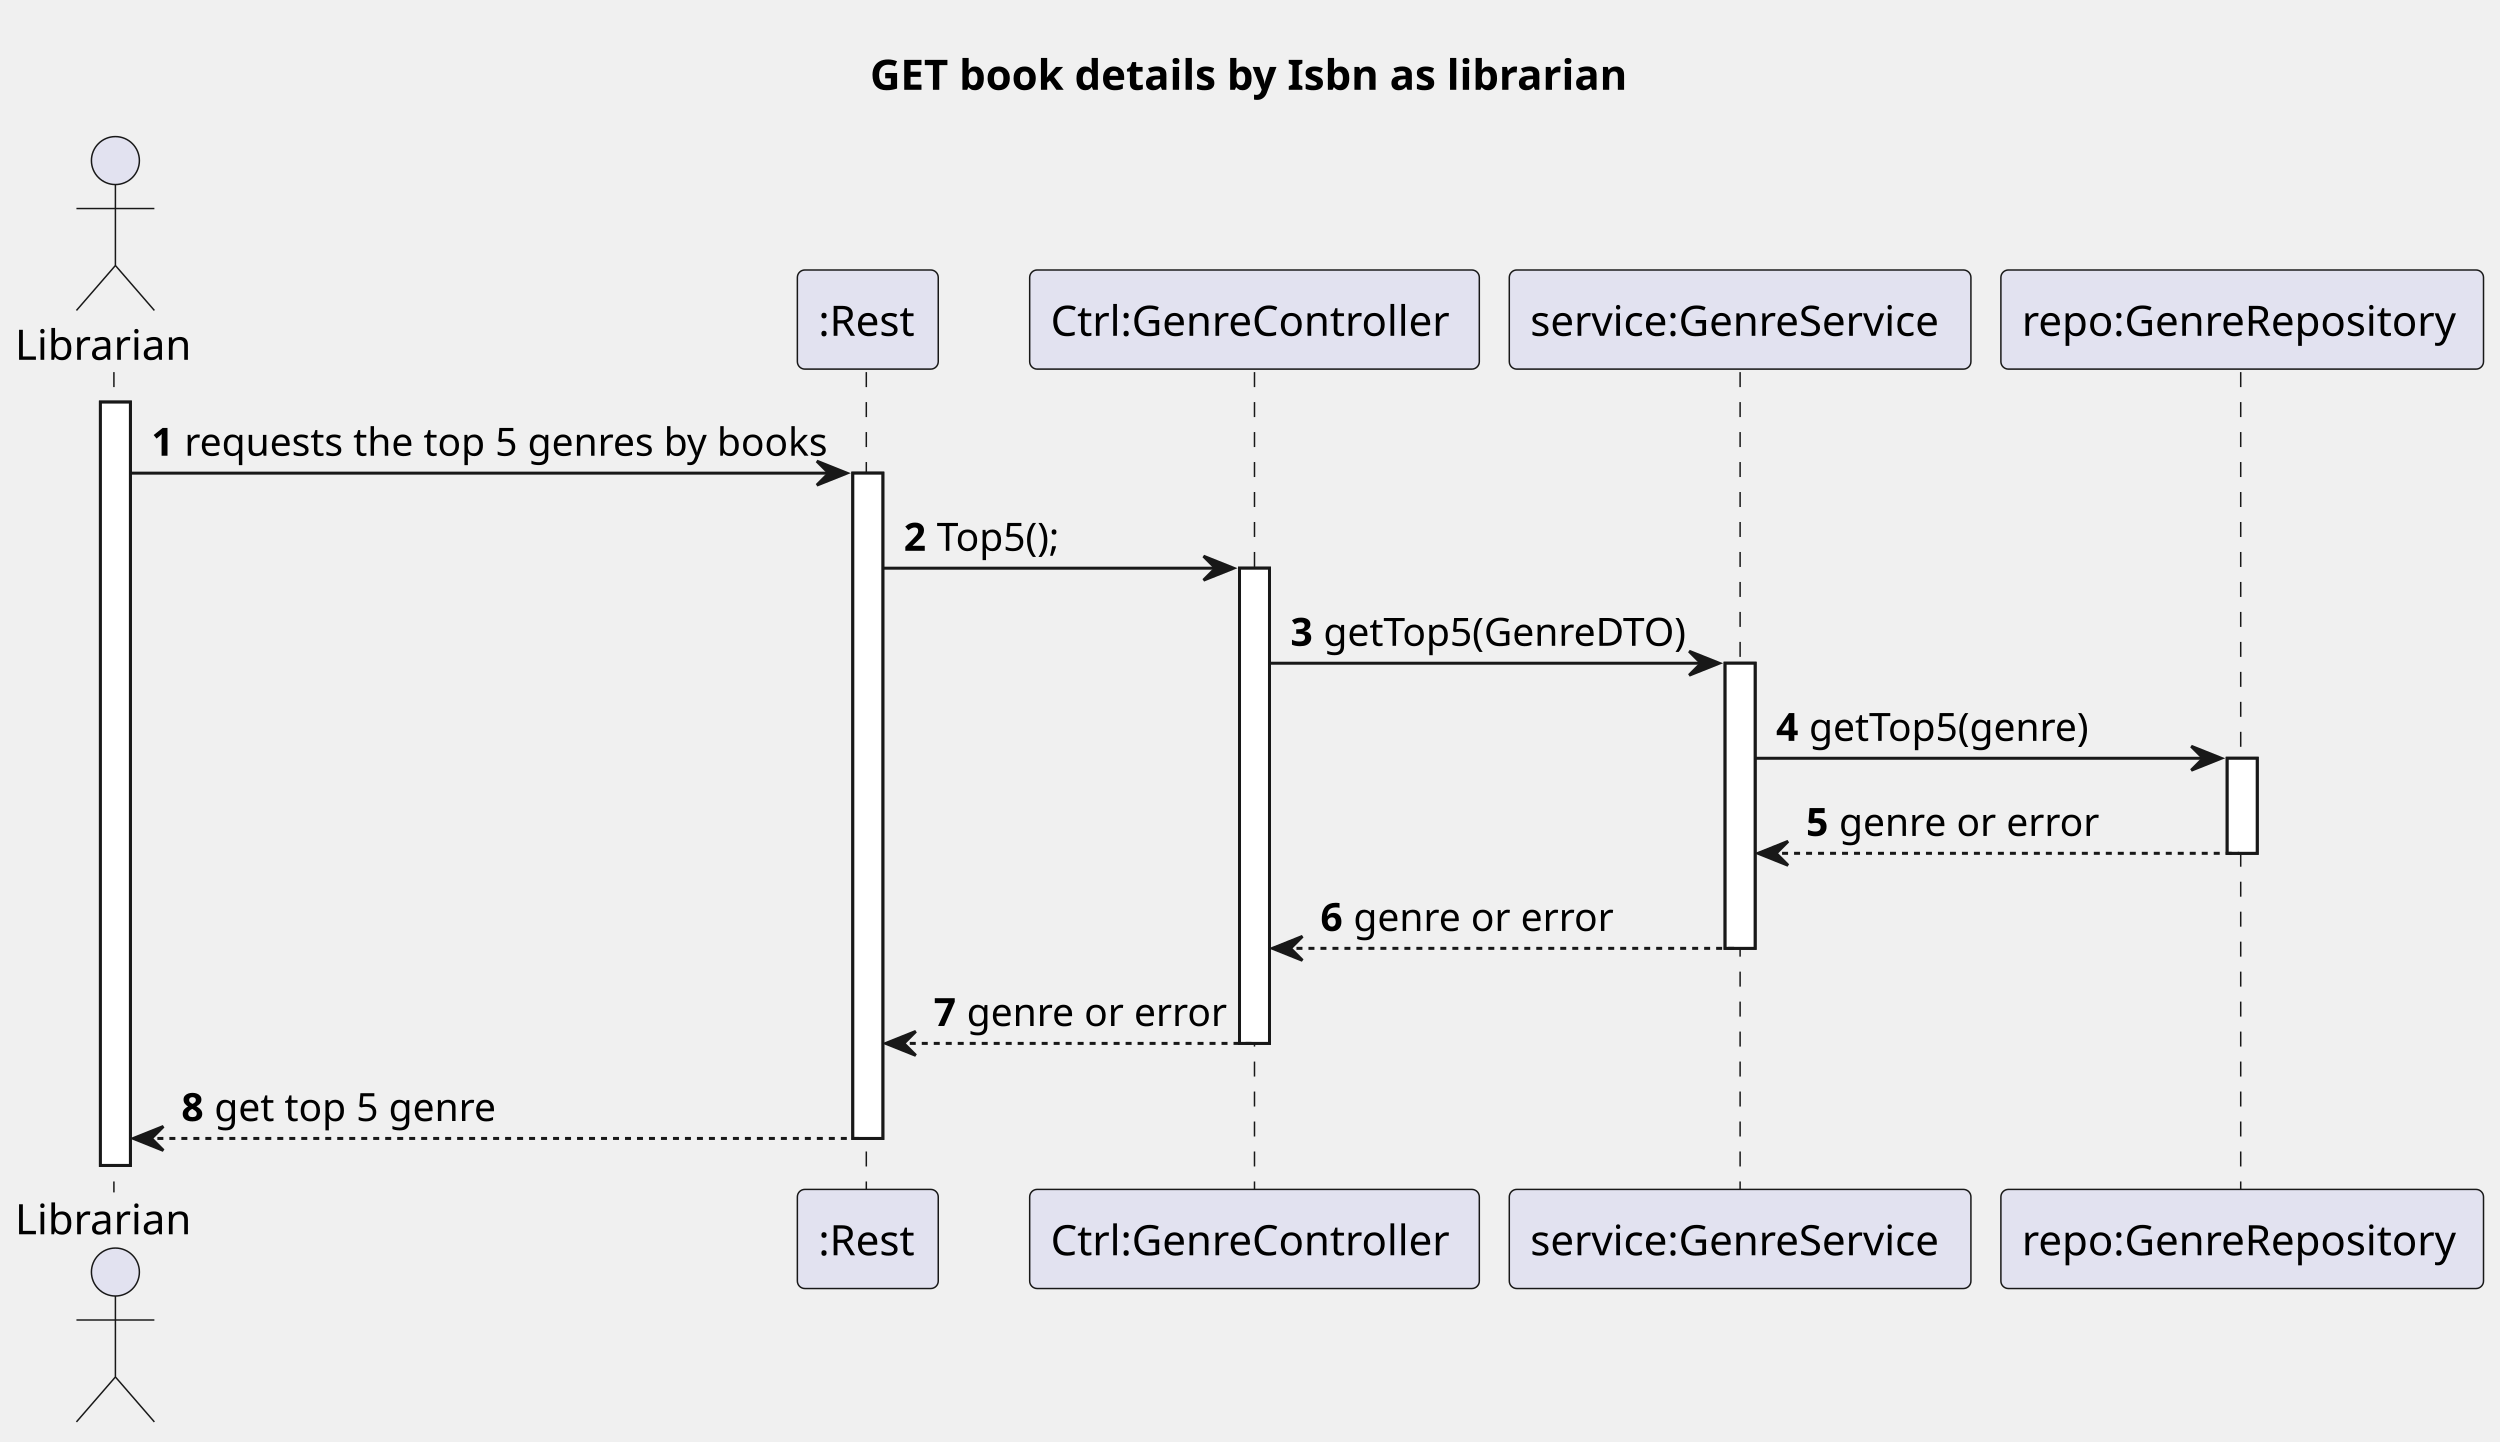
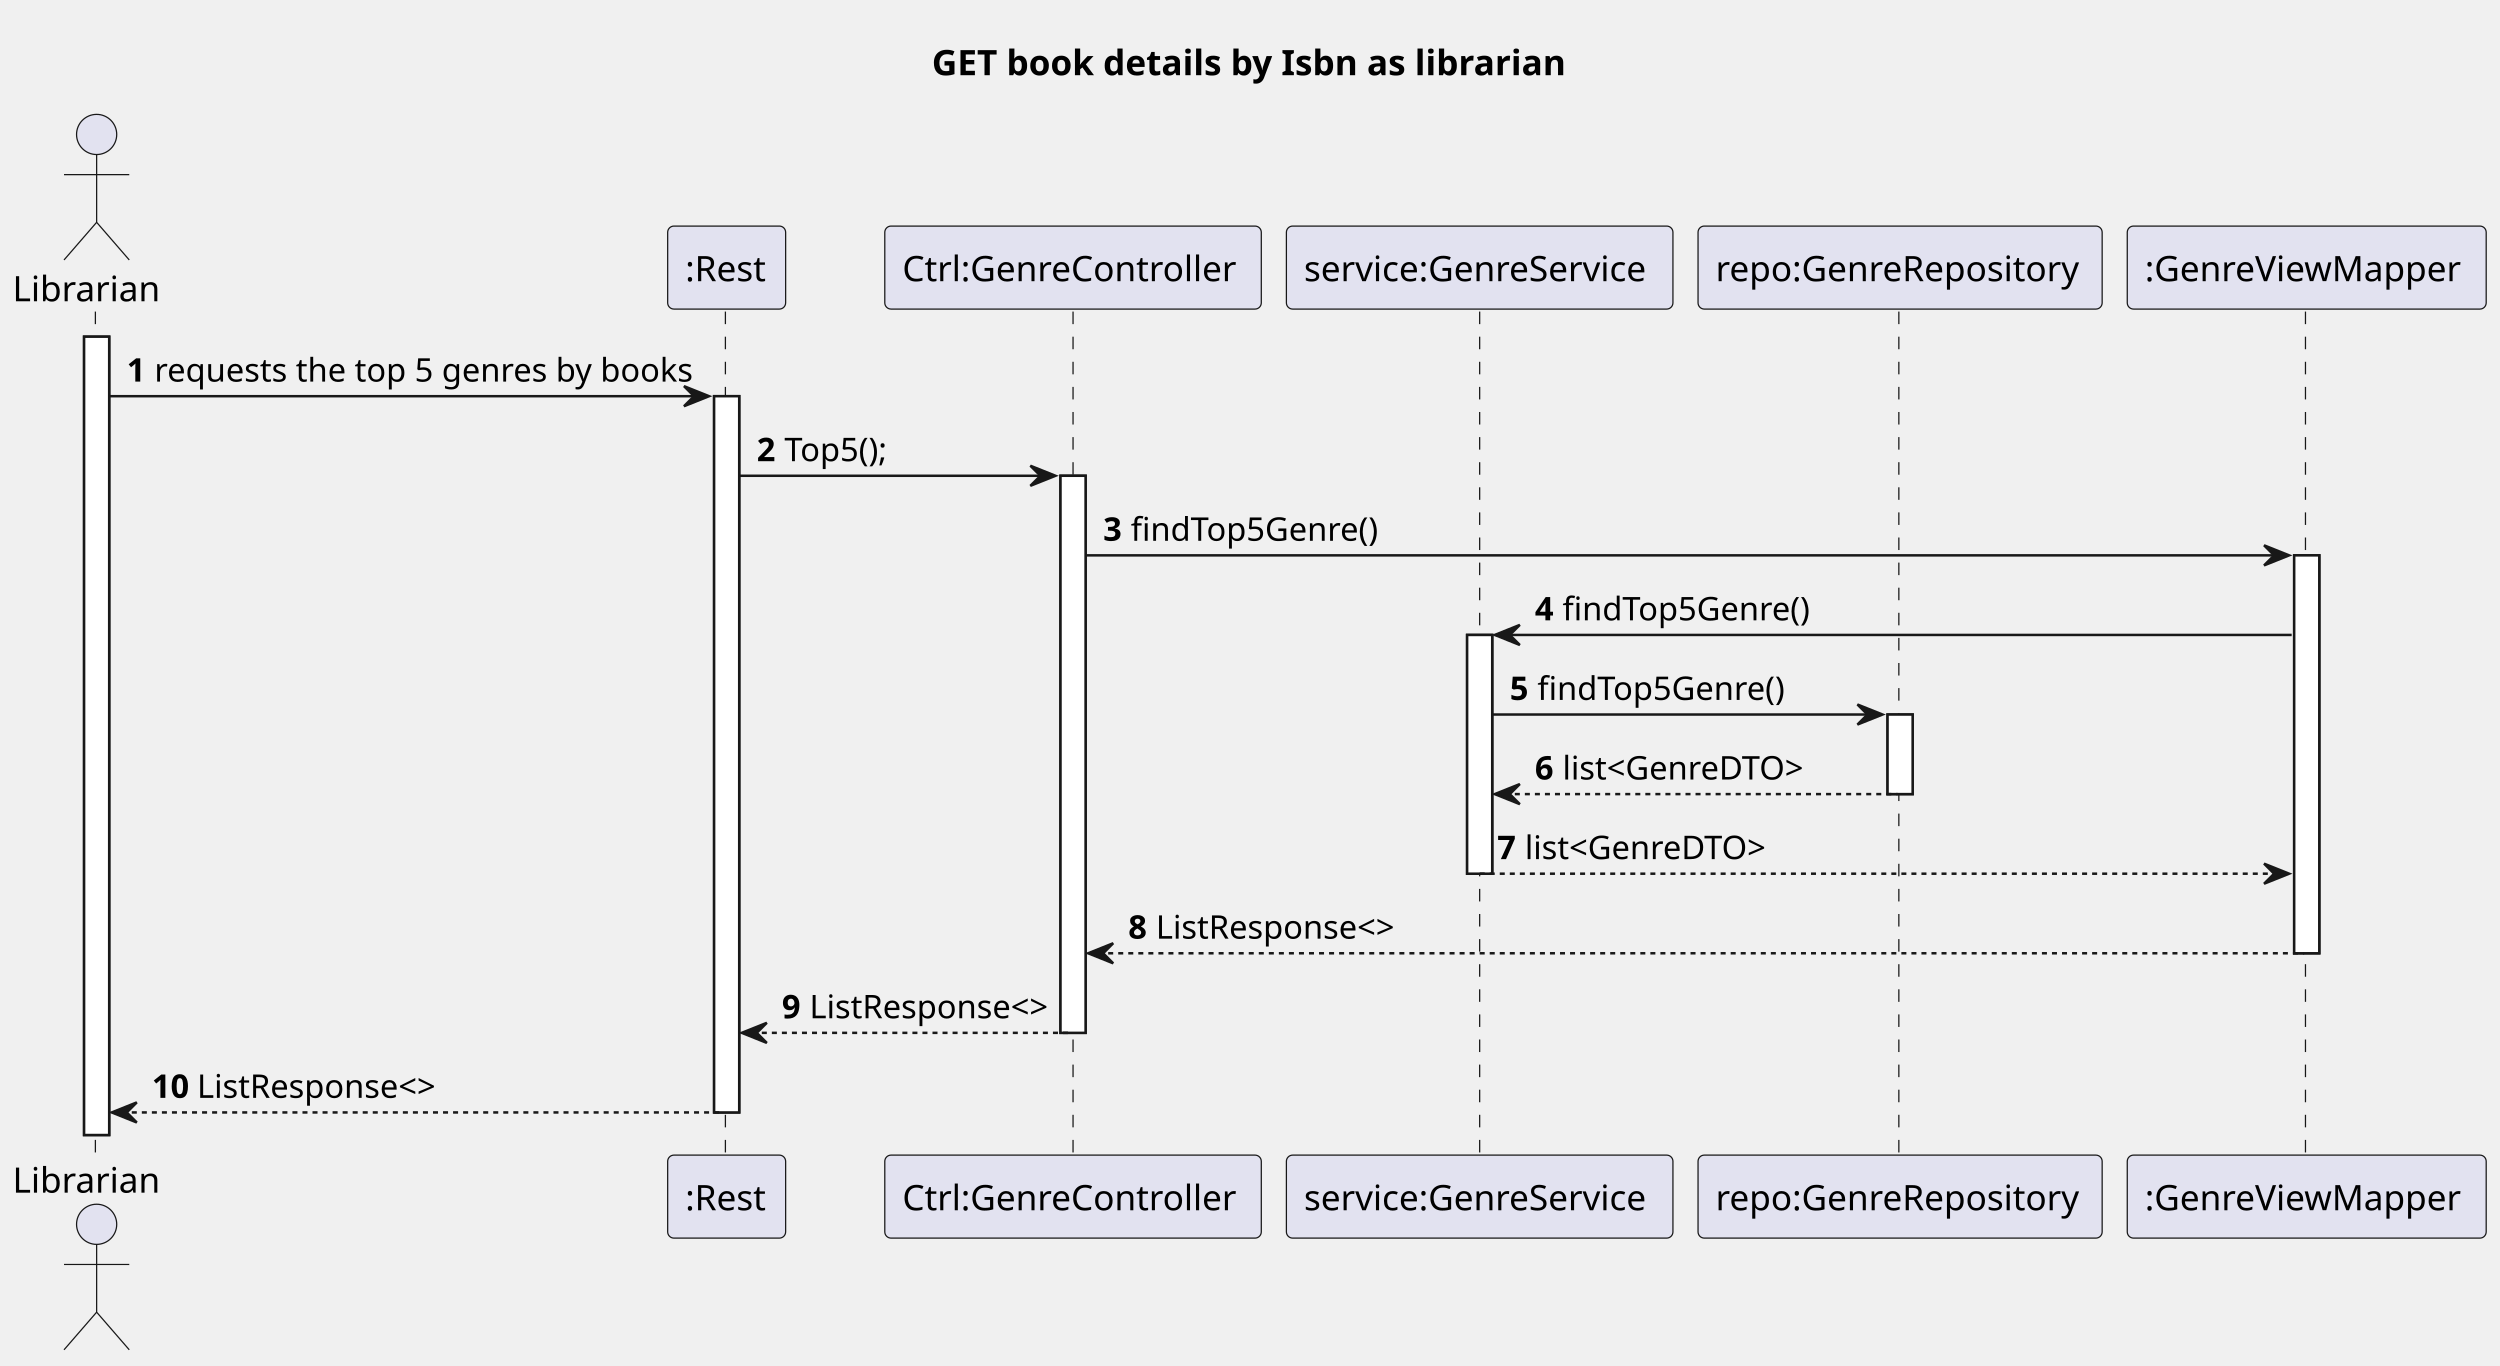
- <svg xmlns="http://www.w3.org/2000/svg" contentStyleType="text/css" height="481px" preserveAspectRatio="none" style="width:834px;height:481px;background:#FFFFFF;" version="1.1" viewBox="0 0 834 481" width="834px" zoomAndPan="magnify">
+ <svg xmlns="http://www.w3.org/2000/svg" contentStyleType="text/css" height="544px" preserveAspectRatio="none" style="width:996px;height:544px;background:#FFFFFF;" version="1.1" viewBox="0 0 996 544" width="996px" zoomAndPan="magnify">
  <defs />
  <g>
-     <text fill="#000000" font-family="sans-serif" font-size="14" font-weight="bold" lengthAdjust="spacing" textLength="252" x="290.25" y="29.966">GET book details by Isbn as librarian</text>
-     <rect fill="#FFFFFF" height="254.648" style="stroke:#181818;stroke-width:1.0;" width="10" x="33.5" y="134.136" />
-     <rect fill="#FFFFFF" height="221.942" style="stroke:#181818;stroke-width:1.0;" width="10" x="284.5" y="157.842" />
-     <rect fill="#FFFFFF" height="158.53" style="stroke:#181818;stroke-width:1.0;" width="10" x="413.5" y="189.548" />
-     <rect fill="#FFFFFF" height="95.118" style="stroke:#181818;stroke-width:1.0;" width="10" x="575.5" y="221.254" />
-     <rect fill="#FFFFFF" height="31.706" style="stroke:#181818;stroke-width:1.0;" width="10" x="743" y="252.96" />
-     <line style="stroke:#181818;stroke-width:0.5;stroke-dasharray:5.0,5.0;" x1="38" x2="38" y1="124.136" y2="397.784" />
-     <line style="stroke:#181818;stroke-width:0.5;stroke-dasharray:5.0,5.0;" x1="289" x2="289" y1="124.136" y2="397.784" />
-     <line style="stroke:#181818;stroke-width:0.5;stroke-dasharray:5.0,5.0;" x1="418.5" x2="418.5" y1="124.136" y2="397.784" />
-     <line style="stroke:#181818;stroke-width:0.5;stroke-dasharray:5.0,5.0;" x1="580.5" x2="580.5" y1="124.136" y2="397.784" />
-     <line style="stroke:#181818;stroke-width:0.5;stroke-dasharray:5.0,5.0;" x1="747.5" x2="747.5" y1="124.136" y2="397.784" />
+     <text fill="#000000" font-family="sans-serif" font-size="14" font-weight="bold" lengthAdjust="spacing" textLength="252" x="371.25" y="29.966">GET book details by Isbn as librarian</text>
+     <rect fill="#FFFFFF" height="318.06" style="stroke:#181818;stroke-width:1.0;" width="10" x="33.5" y="134.136" />
+     <rect fill="#FFFFFF" height="285.354" style="stroke:#181818;stroke-width:1.0;" width="10" x="284.5" y="157.842" />
+     <rect fill="#FFFFFF" height="221.942" style="stroke:#181818;stroke-width:1.0;" width="10" x="422.5" y="189.548" />
+     <rect fill="#FFFFFF" height="95.118" style="stroke:#181818;stroke-width:1.0;" width="10" x="584.5" y="252.96" />
+     <rect fill="#FFFFFF" height="31.706" style="stroke:#181818;stroke-width:1.0;" width="10" x="752" y="284.666" />
+     <rect fill="#FFFFFF" height="158.53" style="stroke:#181818;stroke-width:1.0;" width="10" x="914" y="221.254" />
+     <line style="stroke:#181818;stroke-width:0.5;stroke-dasharray:5.0,5.0;" x1="38" x2="38" y1="124.136" y2="461.196" />
+     <line style="stroke:#181818;stroke-width:0.5;stroke-dasharray:5.0,5.0;" x1="289" x2="289" y1="124.136" y2="461.196" />
+     <line style="stroke:#181818;stroke-width:0.5;stroke-dasharray:5.0,5.0;" x1="427.5" x2="427.5" y1="124.136" y2="461.196" />
+     <line style="stroke:#181818;stroke-width:0.5;stroke-dasharray:5.0,5.0;" x1="589.5" x2="589.5" y1="124.136" y2="461.196" />
+     <line style="stroke:#181818;stroke-width:0.5;stroke-dasharray:5.0,5.0;" x1="756.5" x2="756.5" y1="124.136" y2="461.196" />
+     <line style="stroke:#181818;stroke-width:0.5;stroke-dasharray:5.0,5.0;" x1="918.5" x2="918.5" y1="124.136" y2="461.196" />
    <text fill="#000000" font-family="sans-serif" font-size="14" lengthAdjust="spacing" textLength="61" x="5" y="120.034">Librarian</text>
    <ellipse cx="38.5" cy="53.568" fill="#E2E2F0" rx="8" ry="8" style="stroke:#181818;stroke-width:0.5;" />
    <path d="M38.5,61.568 L38.5,88.568 M25.5,69.568 L51.5,69.568 M38.5,88.568 L25.5,103.568 M38.5,88.568 L51.5,103.568 " fill="none" style="stroke:#181818;stroke-width:0.5;" />
-     <text fill="#000000" font-family="sans-serif" font-size="14" lengthAdjust="spacing" textLength="61" x="5" y="411.75">Librarian</text>
-     <ellipse cx="38.5" cy="424.352" fill="#E2E2F0" rx="8" ry="8" style="stroke:#181818;stroke-width:0.5;" />
-     <path d="M38.5,432.352 L38.5,459.352 M25.5,440.352 L51.5,440.352 M38.5,459.352 L25.5,474.352 M38.5,459.352 L51.5,474.352 " fill="none" style="stroke:#181818;stroke-width:0.5;" />
+     <text fill="#000000" font-family="sans-serif" font-size="14" lengthAdjust="spacing" textLength="61" x="5" y="475.162">Librarian</text>
+     <ellipse cx="38.5" cy="487.764" fill="#E2E2F0" rx="8" ry="8" style="stroke:#181818;stroke-width:0.5;" />
+     <path d="M38.5,495.764 L38.5,522.764 M25.5,503.764 L51.5,503.764 M38.5,522.764 L25.5,537.764 M38.5,522.764 L51.5,537.764 " fill="none" style="stroke:#181818;stroke-width:0.5;" />
    <rect fill="#E2E2F0" height="33.068" rx="2.5" ry="2.5" style="stroke:#181818;stroke-width:0.5;" width="47" x="266" y="90.068" />
    <text fill="#000000" font-family="sans-serif" font-size="14" lengthAdjust="spacing" textLength="33" x="273" y="112.034">:Rest</text>
-     <rect fill="#E2E2F0" height="33.068" rx="2.5" ry="2.5" style="stroke:#181818;stroke-width:0.5;" width="47" x="266" y="396.784" />
-     <text fill="#000000" font-family="sans-serif" font-size="14" lengthAdjust="spacing" textLength="33" x="273" y="418.75">:Rest</text>
-     <rect fill="#E2E2F0" height="33.068" rx="2.5" ry="2.5" style="stroke:#181818;stroke-width:0.5;" width="150" x="343.5" y="90.068" />
-     <text fill="#000000" font-family="sans-serif" font-size="14" lengthAdjust="spacing" textLength="136" x="350.5" y="112.034">Ctrl:GenreController</text>
-     <rect fill="#E2E2F0" height="33.068" rx="2.5" ry="2.5" style="stroke:#181818;stroke-width:0.5;" width="150" x="343.5" y="396.784" />
-     <text fill="#000000" font-family="sans-serif" font-size="14" lengthAdjust="spacing" textLength="136" x="350.5" y="418.75">Ctrl:GenreController</text>
-     <rect fill="#E2E2F0" height="33.068" rx="2.5" ry="2.5" style="stroke:#181818;stroke-width:0.5;" width="154" x="503.5" y="90.068" />
-     <text fill="#000000" font-family="sans-serif" font-size="14" lengthAdjust="spacing" textLength="140" x="510.5" y="112.034">service:GenreService</text>
-     <rect fill="#E2E2F0" height="33.068" rx="2.5" ry="2.5" style="stroke:#181818;stroke-width:0.5;" width="154" x="503.5" y="396.784" />
-     <text fill="#000000" font-family="sans-serif" font-size="14" lengthAdjust="spacing" textLength="140" x="510.5" y="418.75">service:GenreService</text>
-     <rect fill="#E2E2F0" height="33.068" rx="2.5" ry="2.5" style="stroke:#181818;stroke-width:0.5;" width="161" x="667.5" y="90.068" />
-     <text fill="#000000" font-family="sans-serif" font-size="14" lengthAdjust="spacing" textLength="147" x="674.5" y="112.034">repo:GenreRepository</text>
-     <rect fill="#E2E2F0" height="33.068" rx="2.5" ry="2.5" style="stroke:#181818;stroke-width:0.5;" width="161" x="667.5" y="396.784" />
-     <text fill="#000000" font-family="sans-serif" font-size="14" lengthAdjust="spacing" textLength="147" x="674.5" y="418.75">repo:GenreRepository</text>
-     <rect fill="#FFFFFF" height="254.648" style="stroke:#181818;stroke-width:1.0;" width="10" x="33.5" y="134.136" />
-     <rect fill="#FFFFFF" height="221.942" style="stroke:#181818;stroke-width:1.0;" width="10" x="284.5" y="157.842" />
-     <rect fill="#FFFFFF" height="158.53" style="stroke:#181818;stroke-width:1.0;" width="10" x="413.5" y="189.548" />
-     <rect fill="#FFFFFF" height="95.118" style="stroke:#181818;stroke-width:1.0;" width="10" x="575.5" y="221.254" />
-     <rect fill="#FFFFFF" height="31.706" style="stroke:#181818;stroke-width:1.0;" width="10" x="743" y="252.96" />
+     <rect fill="#E2E2F0" height="33.068" rx="2.5" ry="2.5" style="stroke:#181818;stroke-width:0.5;" width="47" x="266" y="460.196" />
+     <text fill="#000000" font-family="sans-serif" font-size="14" lengthAdjust="spacing" textLength="33" x="273" y="482.162">:Rest</text>
+     <rect fill="#E2E2F0" height="33.068" rx="2.5" ry="2.5" style="stroke:#181818;stroke-width:0.5;" width="150" x="352.5" y="90.068" />
+     <text fill="#000000" font-family="sans-serif" font-size="14" lengthAdjust="spacing" textLength="136" x="359.5" y="112.034">Ctrl:GenreController</text>
+     <rect fill="#E2E2F0" height="33.068" rx="2.5" ry="2.5" style="stroke:#181818;stroke-width:0.5;" width="150" x="352.5" y="460.196" />
+     <text fill="#000000" font-family="sans-serif" font-size="14" lengthAdjust="spacing" textLength="136" x="359.5" y="482.162">Ctrl:GenreController</text>
+     <rect fill="#E2E2F0" height="33.068" rx="2.5" ry="2.5" style="stroke:#181818;stroke-width:0.5;" width="154" x="512.5" y="90.068" />
+     <text fill="#000000" font-family="sans-serif" font-size="14" lengthAdjust="spacing" textLength="140" x="519.5" y="112.034">service:GenreService</text>
+     <rect fill="#E2E2F0" height="33.068" rx="2.5" ry="2.5" style="stroke:#181818;stroke-width:0.5;" width="154" x="512.5" y="460.196" />
+     <text fill="#000000" font-family="sans-serif" font-size="14" lengthAdjust="spacing" textLength="140" x="519.5" y="482.162">service:GenreService</text>
+     <rect fill="#E2E2F0" height="33.068" rx="2.5" ry="2.5" style="stroke:#181818;stroke-width:0.5;" width="161" x="676.5" y="90.068" />
+     <text fill="#000000" font-family="sans-serif" font-size="14" lengthAdjust="spacing" textLength="147" x="683.5" y="112.034">repo:GenreRepository</text>
+     <rect fill="#E2E2F0" height="33.068" rx="2.5" ry="2.5" style="stroke:#181818;stroke-width:0.5;" width="161" x="676.5" y="460.196" />
+     <text fill="#000000" font-family="sans-serif" font-size="14" lengthAdjust="spacing" textLength="147" x="683.5" y="482.162">repo:GenreRepository</text>
+     <rect fill="#E2E2F0" height="33.068" rx="2.5" ry="2.5" style="stroke:#181818;stroke-width:0.5;" width="143" x="847.5" y="90.068" />
+     <text fill="#000000" font-family="sans-serif" font-size="14" lengthAdjust="spacing" textLength="129" x="854.5" y="112.034">:GenreViewMapper</text>
+     <rect fill="#E2E2F0" height="33.068" rx="2.5" ry="2.5" style="stroke:#181818;stroke-width:0.5;" width="143" x="847.5" y="460.196" />
+     <text fill="#000000" font-family="sans-serif" font-size="14" lengthAdjust="spacing" textLength="129" x="854.5" y="482.162">:GenreViewMapper</text>
+     <rect fill="#FFFFFF" height="318.06" style="stroke:#181818;stroke-width:1.0;" width="10" x="33.5" y="134.136" />
+     <rect fill="#FFFFFF" height="285.354" style="stroke:#181818;stroke-width:1.0;" width="10" x="284.5" y="157.842" />
+     <rect fill="#FFFFFF" height="221.942" style="stroke:#181818;stroke-width:1.0;" width="10" x="422.5" y="189.548" />
+     <rect fill="#FFFFFF" height="95.118" style="stroke:#181818;stroke-width:1.0;" width="10" x="584.5" y="252.96" />
+     <rect fill="#FFFFFF" height="31.706" style="stroke:#181818;stroke-width:1.0;" width="10" x="752" y="284.666" />
+     <rect fill="#FFFFFF" height="158.53" style="stroke:#181818;stroke-width:1.0;" width="10" x="914" y="221.254" />
    <polygon fill="#181818" points="272.5,153.842,282.5,157.842,272.5,161.842,276.5,157.842" style="stroke:#181818;stroke-width:1.0;" />
    <line style="stroke:#181818;stroke-width:1.0;" x1="43.5" x2="278.5" y1="157.842" y2="157.842" />
    <text fill="#000000" font-family="sans-serif" font-size="13" font-weight="bold" lengthAdjust="spacing" textLength="7" x="50.5" y="152.033">1</text>
    <text fill="#000000" font-family="sans-serif" font-size="13" lengthAdjust="spacing" textLength="211" x="61.5" y="152.033">requests the top 5 genres by books</text>
-     <polygon fill="#181818" points="401.5,185.548,411.5,189.548,401.5,193.548,405.5,189.548" style="stroke:#181818;stroke-width:1.0;" />
-     <line style="stroke:#181818;stroke-width:1.0;" x1="294.5" x2="407.5" y1="189.548" y2="189.548" />
+     <polygon fill="#181818" points="410.5,185.548,420.5,189.548,410.5,193.548,414.5,189.548" style="stroke:#181818;stroke-width:1.0;" />
+     <line style="stroke:#181818;stroke-width:1.0;" x1="294.5" x2="416.5" y1="189.548" y2="189.548" />
    <text fill="#000000" font-family="sans-serif" font-size="13" font-weight="bold" lengthAdjust="spacing" textLength="7" x="301.5" y="183.739">2</text>
    <text fill="#000000" font-family="sans-serif" font-size="13" lengthAdjust="spacing" textLength="41" x="312.5" y="183.739">Top5();</text>
-     <polygon fill="#181818" points="563.5,217.254,573.5,221.254,563.5,225.254,567.5,221.254" style="stroke:#181818;stroke-width:1.0;" />
-     <line style="stroke:#181818;stroke-width:1.0;" x1="423.5" x2="569.5" y1="221.254" y2="221.254" />
-     <text fill="#000000" font-family="sans-serif" font-size="13" font-weight="bold" lengthAdjust="spacing" textLength="7" x="430.5" y="215.445">3</text>
-     <text fill="#000000" font-family="sans-serif" font-size="13" lengthAdjust="spacing" textLength="120" x="441.5" y="215.445">getTop5(GenreDTO)</text>
-     <polygon fill="#181818" points="731,248.96,741,252.96,731,256.96,735,252.96" style="stroke:#181818;stroke-width:1.0;" />
-     <line style="stroke:#181818;stroke-width:1.0;" x1="585.5" x2="737" y1="252.96" y2="252.96" />
-     <text fill="#000000" font-family="sans-serif" font-size="13" font-weight="bold" lengthAdjust="spacing" textLength="7" x="592.5" y="247.151">4</text>
-     <text fill="#000000" font-family="sans-serif" font-size="13" lengthAdjust="spacing" textLength="93" x="603.5" y="247.151">getTop5(genre)</text>
-     <polygon fill="#181818" points="596.5,280.666,586.5,284.666,596.5,288.666,592.5,284.666" style="stroke:#181818;stroke-width:1.0;" />
-     <line style="stroke:#181818;stroke-width:1.0;stroke-dasharray:2.0,2.0;" x1="590.5" x2="747" y1="284.666" y2="284.666" />
-     <text fill="#000000" font-family="sans-serif" font-size="13" font-weight="bold" lengthAdjust="spacing" textLength="7" x="602.5" y="278.857">5</text>
-     <text fill="#000000" font-family="sans-serif" font-size="13" lengthAdjust="spacing" textLength="84" x="613.5" y="278.857">genre or error</text>
-     <polygon fill="#181818" points="434.5,312.372,424.5,316.372,434.5,320.372,430.5,316.372" style="stroke:#181818;stroke-width:1.0;" />
-     <line style="stroke:#181818;stroke-width:1.0;stroke-dasharray:2.0,2.0;" x1="428.5" x2="579.5" y1="316.372" y2="316.372" />
-     <text fill="#000000" font-family="sans-serif" font-size="13" font-weight="bold" lengthAdjust="spacing" textLength="7" x="440.5" y="310.563">6</text>
-     <text fill="#000000" font-family="sans-serif" font-size="13" lengthAdjust="spacing" textLength="84" x="451.5" y="310.563">genre or error</text>
-     <polygon fill="#181818" points="305.5,344.078,295.5,348.078,305.5,352.078,301.5,348.078" style="stroke:#181818;stroke-width:1.0;" />
-     <line style="stroke:#181818;stroke-width:1.0;stroke-dasharray:2.0,2.0;" x1="299.5" x2="417.5" y1="348.078" y2="348.078" />
-     <text fill="#000000" font-family="sans-serif" font-size="13" font-weight="bold" lengthAdjust="spacing" textLength="7" x="311.5" y="342.269">7</text>
-     <text fill="#000000" font-family="sans-serif" font-size="13" lengthAdjust="spacing" textLength="84" x="322.5" y="342.269">genre or error</text>
-     <polygon fill="#181818" points="54.5,375.784,44.5,379.784,54.5,383.784,50.5,379.784" style="stroke:#181818;stroke-width:1.0;" />
-     <line style="stroke:#181818;stroke-width:1.0;stroke-dasharray:2.0,2.0;" x1="48.5" x2="288.5" y1="379.784" y2="379.784" />
-     <text fill="#000000" font-family="sans-serif" font-size="13" font-weight="bold" lengthAdjust="spacing" textLength="7" x="60.5" y="373.975">8</text>
-     <text fill="#000000" font-family="sans-serif" font-size="13" lengthAdjust="spacing" textLength="92" x="71.5" y="373.975">get top 5 genre</text>
+     <polygon fill="#181818" points="902,217.254,912,221.254,902,225.254,906,221.254" style="stroke:#181818;stroke-width:1.0;" />
+     <line style="stroke:#181818;stroke-width:1.0;" x1="432.5" x2="908" y1="221.254" y2="221.254" />
+     <text fill="#000000" font-family="sans-serif" font-size="13" font-weight="bold" lengthAdjust="spacing" textLength="7" x="439.5" y="215.445">3</text>
+     <text fill="#000000" font-family="sans-serif" font-size="13" lengthAdjust="spacing" textLength="97" x="450.5" y="215.445">findTop5Genre()</text>
+     <polygon fill="#181818" points="605.5,248.96,595.5,252.96,605.5,256.96,601.5,252.96" style="stroke:#181818;stroke-width:1.0;" />
+     <line style="stroke:#181818;stroke-width:1.0;" x1="599.5" x2="913" y1="252.96" y2="252.96" />
+     <text fill="#000000" font-family="sans-serif" font-size="13" font-weight="bold" lengthAdjust="spacing" textLength="7" x="611.5" y="247.151">4</text>
+     <text fill="#000000" font-family="sans-serif" font-size="13" lengthAdjust="spacing" textLength="97" x="622.5" y="247.151">findTop5Genre()</text>
+     <polygon fill="#181818" points="740,280.666,750,284.666,740,288.666,744,284.666" style="stroke:#181818;stroke-width:1.0;" />
+     <line style="stroke:#181818;stroke-width:1.0;" x1="594.5" x2="746" y1="284.666" y2="284.666" />
+     <text fill="#000000" font-family="sans-serif" font-size="13" font-weight="bold" lengthAdjust="spacing" textLength="7" x="601.5" y="278.857">5</text>
+     <text fill="#000000" font-family="sans-serif" font-size="13" lengthAdjust="spacing" textLength="97" x="612.5" y="278.857">findTop5Genre()</text>
+     <polygon fill="#181818" points="605.5,312.372,595.5,316.372,605.5,320.372,601.5,316.372" style="stroke:#181818;stroke-width:1.0;" />
+     <line style="stroke:#181818;stroke-width:1.0;stroke-dasharray:2.0,2.0;" x1="599.5" x2="756" y1="316.372" y2="316.372" />
+     <text fill="#000000" font-family="sans-serif" font-size="13" font-weight="bold" lengthAdjust="spacing" textLength="7" x="611.5" y="310.563">6</text>
+     <text fill="#000000" font-family="sans-serif" font-size="13" lengthAdjust="spacing" textLength="93" x="622.5" y="310.563">list&lt;GenreDTO&gt;</text>
+     <polygon fill="#181818" points="902,344.078,912,348.078,902,352.078,906,348.078" style="stroke:#181818;stroke-width:1.0;" />
+     <line style="stroke:#181818;stroke-width:1.0;stroke-dasharray:2.0,2.0;" x1="589.5" x2="908" y1="348.078" y2="348.078" />
+     <text fill="#000000" font-family="sans-serif" font-size="13" font-weight="bold" lengthAdjust="spacing" textLength="7" x="596.5" y="342.269">7</text>
+     <text fill="#000000" font-family="sans-serif" font-size="13" lengthAdjust="spacing" textLength="93" x="607.5" y="342.269">list&lt;GenreDTO&gt;</text>
+     <polygon fill="#181818" points="443.5,375.784,433.5,379.784,443.5,383.784,439.5,379.784" style="stroke:#181818;stroke-width:1.0;" />
+     <line style="stroke:#181818;stroke-width:1.0;stroke-dasharray:2.0,2.0;" x1="437.5" x2="918" y1="379.784" y2="379.784" />
+     <text fill="#000000" font-family="sans-serif" font-size="13" font-weight="bold" lengthAdjust="spacing" textLength="7" x="449.5" y="373.975">8</text>
+     <text fill="#000000" font-family="sans-serif" font-size="13" lengthAdjust="spacing" textLength="93" x="460.5" y="373.975">ListResponse&lt;&gt;</text>
+     <polygon fill="#181818" points="305.5,407.49,295.5,411.49,305.5,415.49,301.5,411.49" style="stroke:#181818;stroke-width:1.0;" />
+     <line style="stroke:#181818;stroke-width:1.0;stroke-dasharray:2.0,2.0;" x1="299.5" x2="426.5" y1="411.49" y2="411.49" />
+     <text fill="#000000" font-family="sans-serif" font-size="13" font-weight="bold" lengthAdjust="spacing" textLength="7" x="311.5" y="405.681">9</text>
+     <text fill="#000000" font-family="sans-serif" font-size="13" lengthAdjust="spacing" textLength="93" x="322.5" y="405.681">ListResponse&lt;&gt;</text>
+     <polygon fill="#181818" points="54.5,439.196,44.5,443.196,54.5,447.196,50.5,443.196" style="stroke:#181818;stroke-width:1.0;" />
+     <line style="stroke:#181818;stroke-width:1.0;stroke-dasharray:2.0,2.0;" x1="48.5" x2="288.5" y1="443.196" y2="443.196" />
+     <text fill="#000000" font-family="sans-serif" font-size="13" font-weight="bold" lengthAdjust="spacing" textLength="14" x="60.5" y="437.387">10</text>
+     <text fill="#000000" font-family="sans-serif" font-size="13" lengthAdjust="spacing" textLength="93" x="78.5" y="437.387">ListResponse&lt;&gt;</text>
  </g>
</svg>
